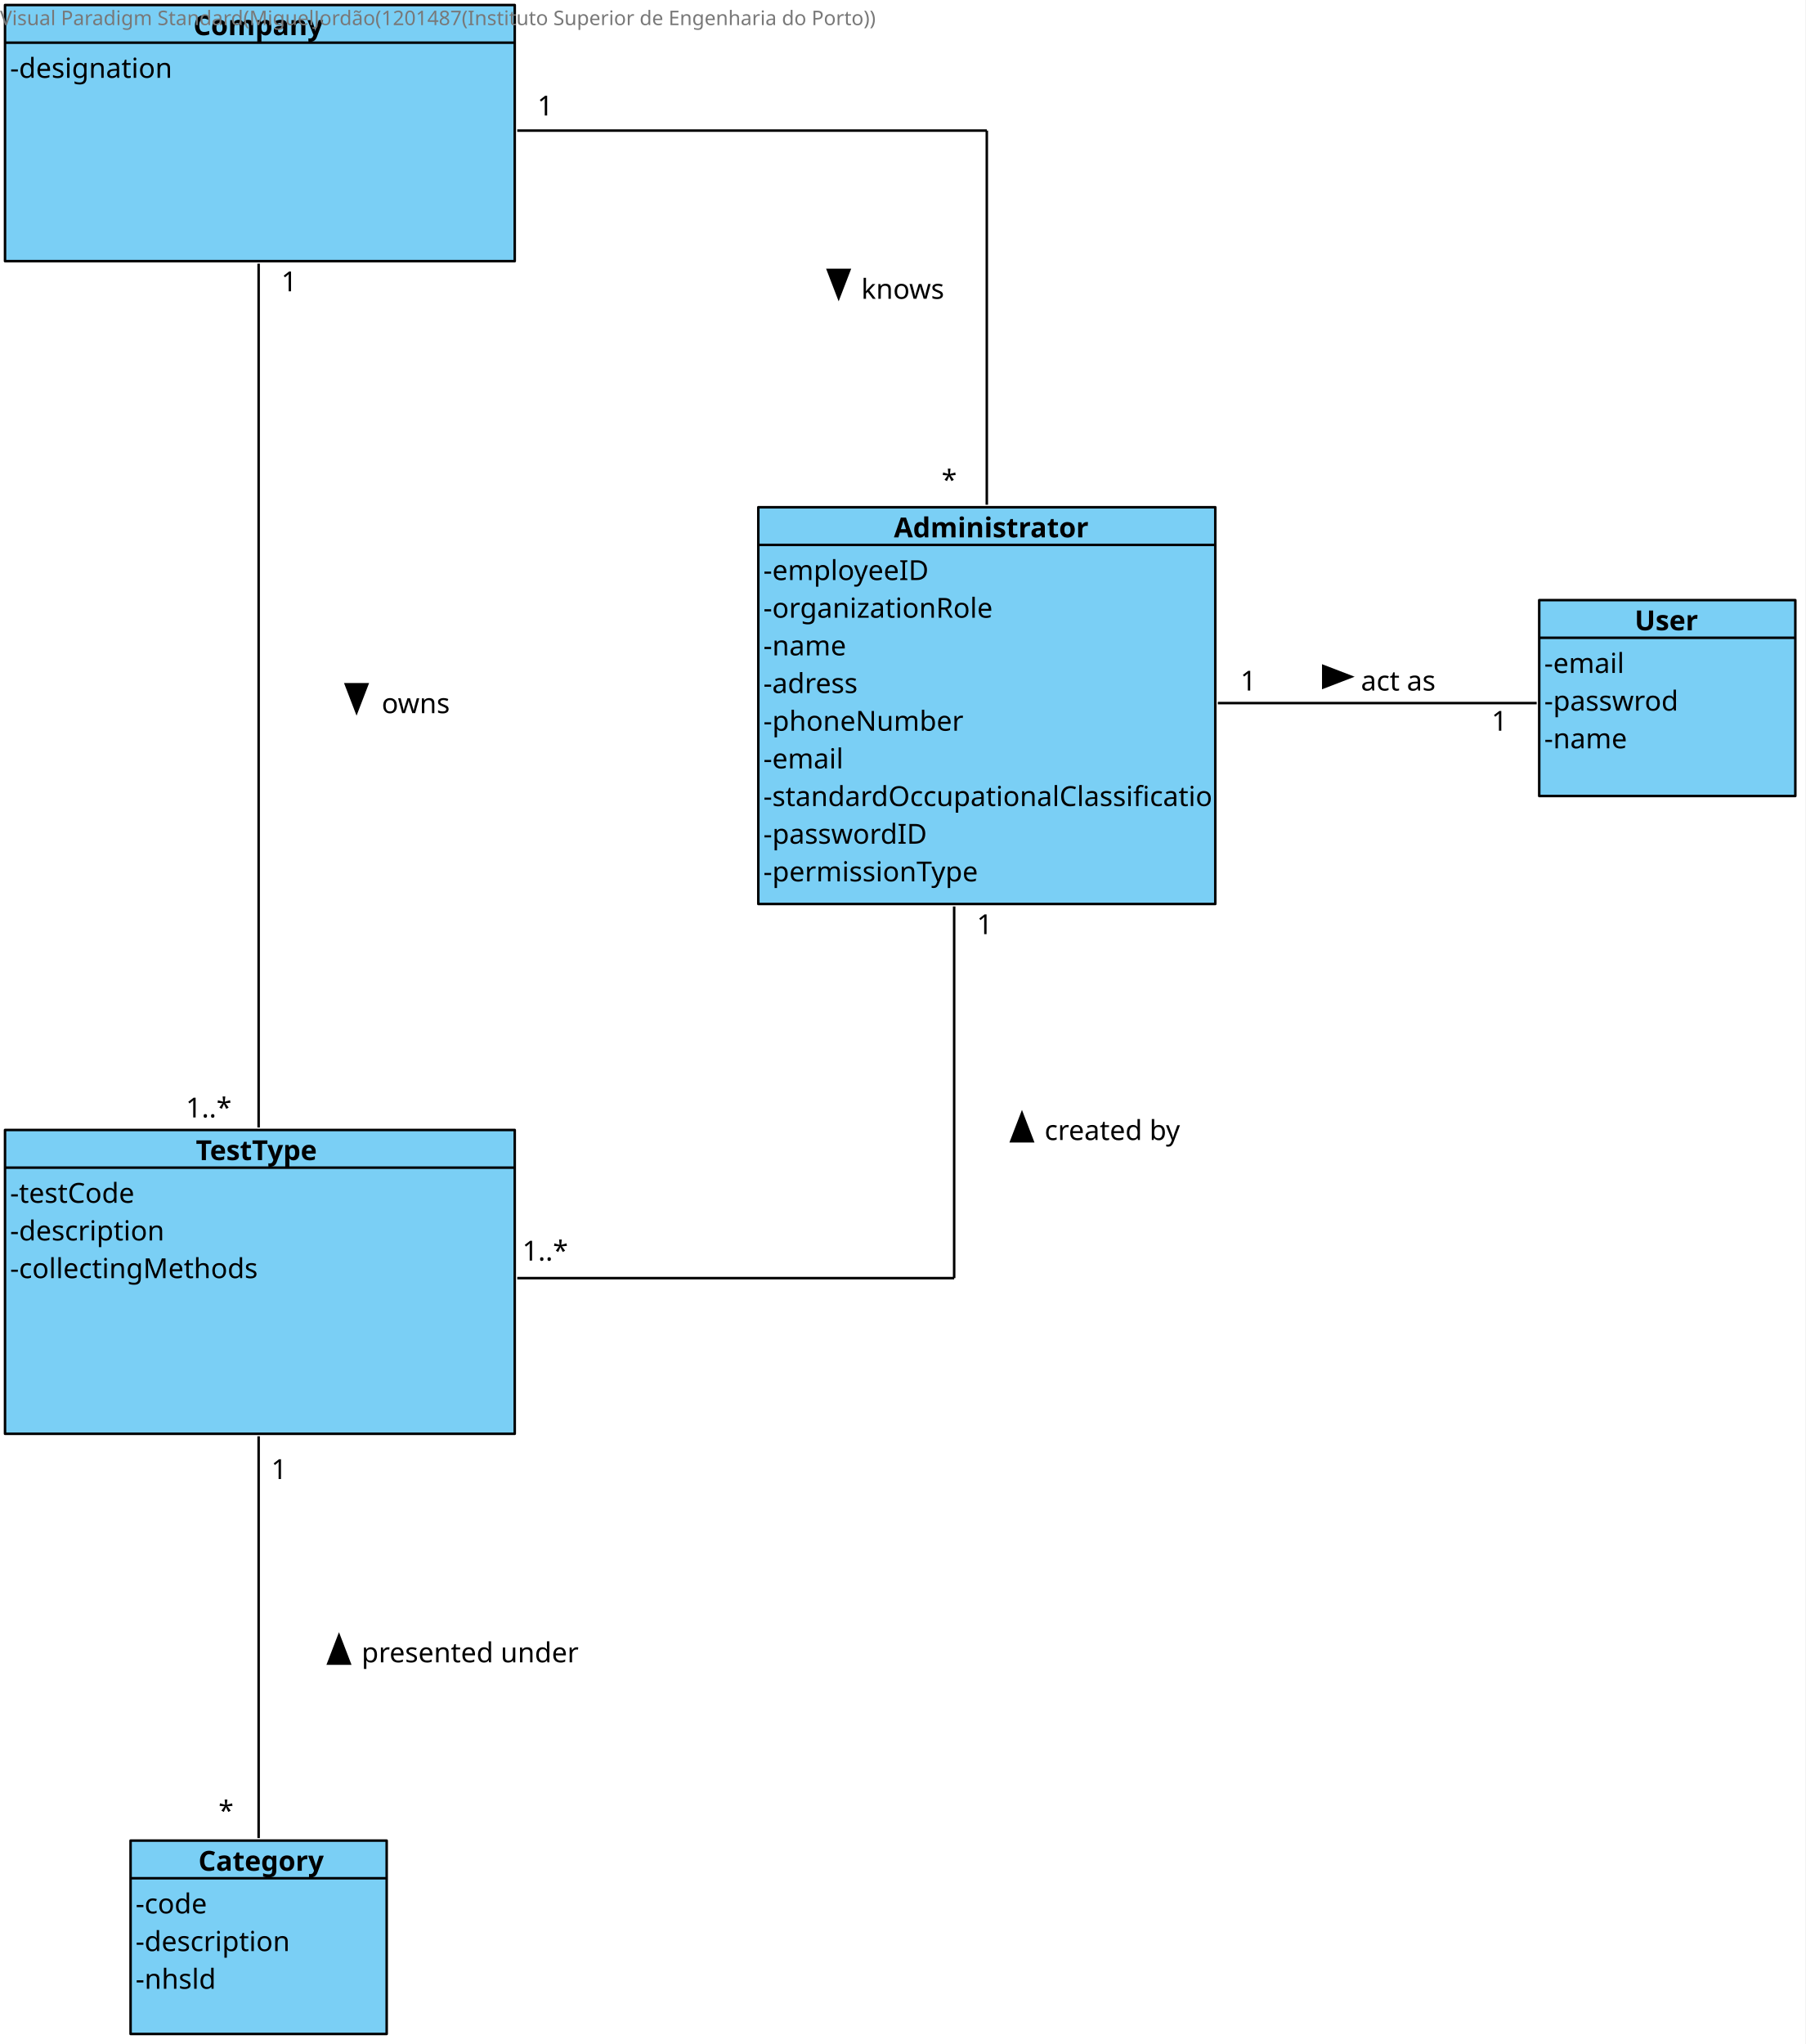
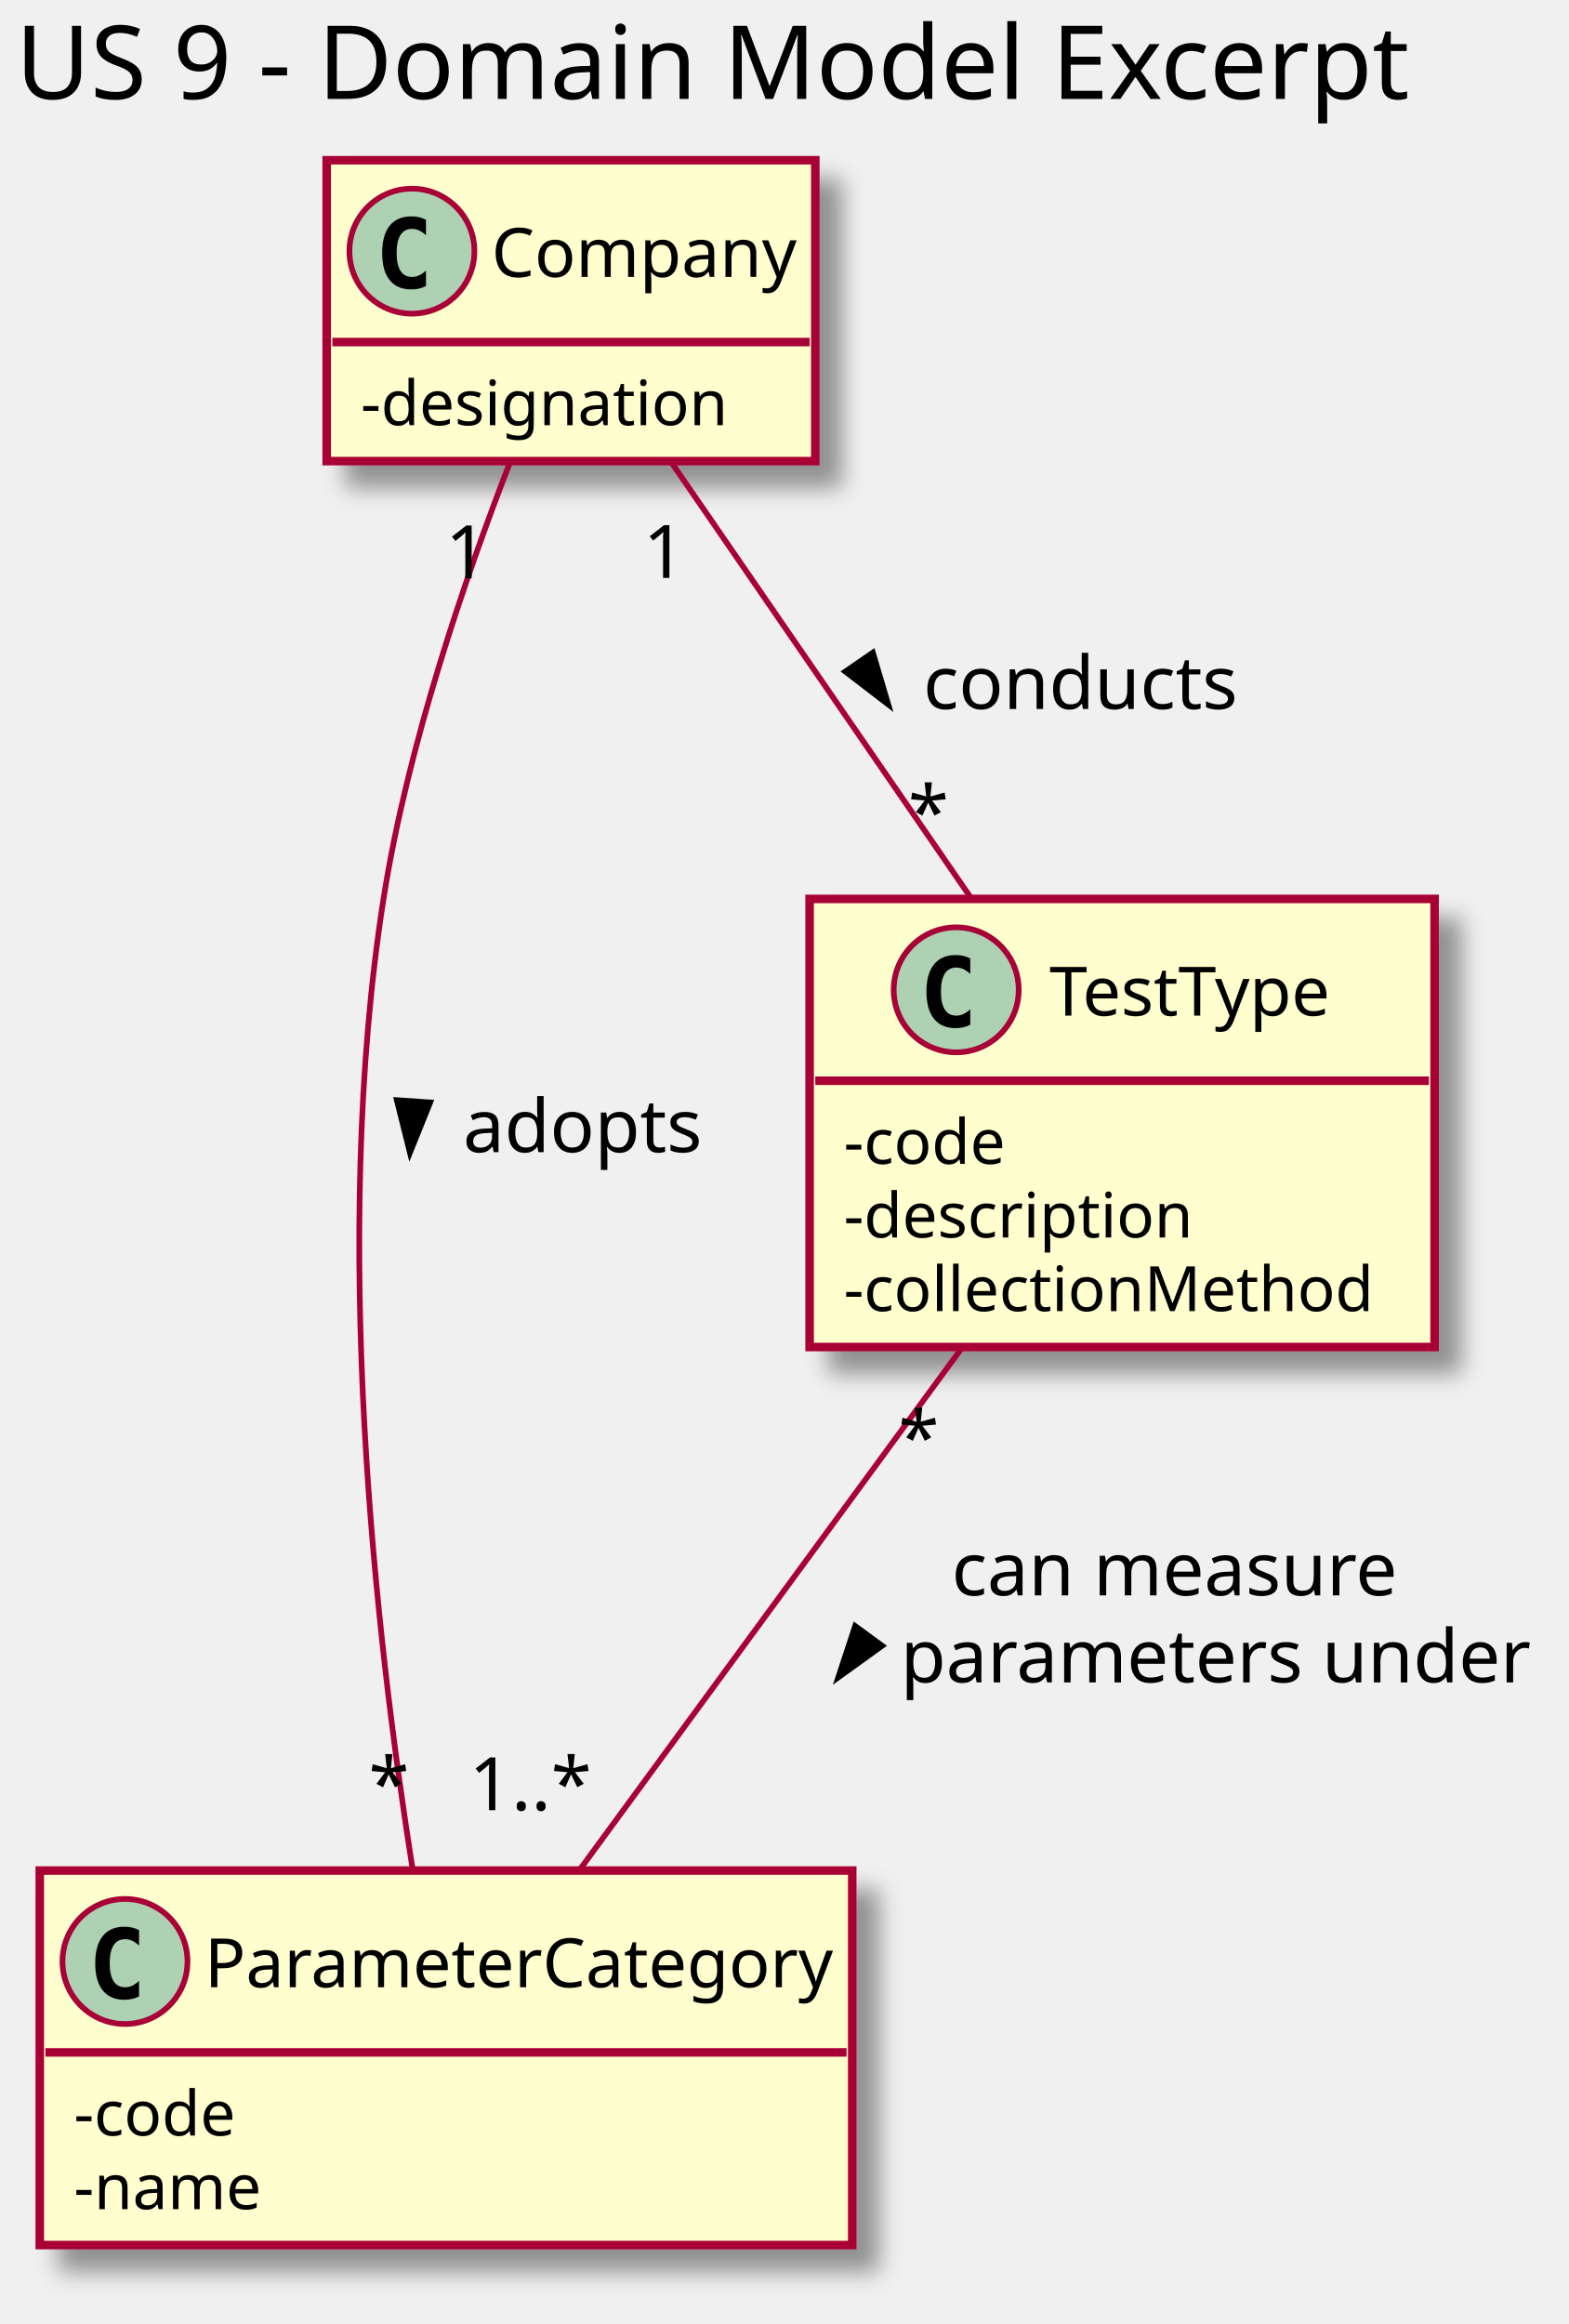
- <svg xmlns="http://www.w3.org/2000/svg" fill-opacity="0" color-rendering="auto" color-interpolation="auto" text-rendering="auto" stroke="rgb(0,0,0)" stroke-linecap="square" width="719" stroke-miterlimit="10" shape-rendering="auto" stroke-opacity="0" fill="rgb(0,0,0)" stroke-dasharray="none" font-weight="normal" stroke-width="1" height="814" font-family="'Dialog'" font-style="normal" stroke-linejoin="miter" font-size="12px" stroke-dashoffset="0" image-rendering="auto">
-   <defs id="genericDefs" />
+ <svg xmlns="http://www.w3.org/2000/svg" contentScriptType="application/ecmascript" contentStyleType="text/css" height="409px" preserveAspectRatio="none" style="width:276px;height:409px;" version="1.1" viewBox="0 0 276 409" width="276px" zoomAndPan="magnify">
+   <defs>
+     <filter height="300%" id="fvn41uv1j6ygu" width="300%" x="-1" y="-1">
+       <feGaussianBlur result="blurOut" stdDeviation="2.0" />
+       <feColorMatrix in="blurOut" result="blurOut2" type="matrix" values="0 0 0 0 0 0 0 0 0 0 0 0 0 0 0 0 0 0 .4 0" />
+       <feOffset dx="4.0" dy="4.0" in="blurOut2" result="blurOut3" />
+       <feBlend in="SourceGraphic" in2="blurOut3" mode="normal" />
+     </filter>
+   </defs>
  <g>
-     <defs id="defs1">
-       <clipPath clipPathUnits="userSpaceOnUse" id="clipPath1">
-         <path d="M-7 -7 L214 -7 L214 113 L-7 113 L-7 -7 Z" />
-       </clipPath>
-       <clipPath clipPathUnits="userSpaceOnUse" id="clipPath2">
-         <path d="M0 0 L0 87 L203 87 L203 0 Z" />
-       </clipPath>
-       <clipPath clipPathUnits="userSpaceOnUse" id="clipPath3">
-         <path d="M0 0 L0 15 L203 15 L203 0 Z" />
-       </clipPath>
-       <clipPath clipPathUnits="userSpaceOnUse" id="clipPath4">
-         <path d="M-7 -7 L193 -7 L193 169 L-7 169 L-7 -7 Z" />
-       </clipPath>
-       <clipPath clipPathUnits="userSpaceOnUse" id="clipPath5">
-         <path d="M0 0 L0 143 L182 143 L182 0 Z" />
-       </clipPath>
-       <clipPath clipPathUnits="userSpaceOnUse" id="clipPath6">
-         <path d="M0 0 L0 15 L182 15 L182 0 Z" />
-       </clipPath>
-       <clipPath clipPathUnits="userSpaceOnUse" id="clipPath7">
-         <path d="M-7 -7 L214 -7 L214 132 L-7 132 L-7 -7 Z" />
-       </clipPath>
-       <clipPath clipPathUnits="userSpaceOnUse" id="clipPath8">
-         <path d="M0 0 L0 106 L203 106 L203 0 Z" />
-       </clipPath>
-       <clipPath clipPathUnits="userSpaceOnUse" id="clipPath9">
-         <path d="M-7 -7 L113 -7 L113 88 L-7 88 L-7 -7 Z" />
-       </clipPath>
-       <clipPath clipPathUnits="userSpaceOnUse" id="clipPath10">
-         <path d="M0 0 L0 62 L102 62 L102 0 Z" />
-       </clipPath>
-       <clipPath clipPathUnits="userSpaceOnUse" id="clipPath11">
-         <path d="M0 0 L0 15 L102 15 L102 0 Z" />
-       </clipPath>
-       <clipPath clipPathUnits="userSpaceOnUse" id="clipPath12">
-         <path d="M-7 -7 L113 -7 L113 89 L-7 89 L-7 -7 Z" />
-       </clipPath>
-       <clipPath clipPathUnits="userSpaceOnUse" id="clipPath13">
-         <path d="M0 0 L0 63 L102 63 L102 0 Z" />
-       </clipPath>
-       <clipPath clipPathUnits="userSpaceOnUse" id="clipPath14">
-         <path d="M-7 -7 L38 -7 L38 26 L-7 26 L-7 -7 Z" />
-       </clipPath>
-       <clipPath clipPathUnits="userSpaceOnUse" id="clipPath15">
-         <path d="M0 0 L0 15 L27 15 L27 0 Z" />
-       </clipPath>
-       <clipPath clipPathUnits="userSpaceOnUse" id="clipPath16">
-         <path d="M-7 -7 L36 -7 L36 26 L-7 26 L-7 -7 Z" />
-       </clipPath>
-       <clipPath clipPathUnits="userSpaceOnUse" id="clipPath17">
-         <path d="M0 0 L0 15 L25 15 L25 0 Z" />
-       </clipPath>
-       <clipPath clipPathUnits="userSpaceOnUse" id="clipPath18">
-         <path d="M-7 -7 L48 -7 L48 26 L-7 26 L-7 -7 Z" />
-       </clipPath>
-       <clipPath clipPathUnits="userSpaceOnUse" id="clipPath19">
-         <path d="M0 0 L0 15 L37 15 L37 0 Z" />
-       </clipPath>
-       <clipPath clipPathUnits="userSpaceOnUse" id="clipPath20">
-         <path d="M0 0 L291 0 L291 253 L0 253 L0 0 Z" />
-       </clipPath>
-       <clipPath clipPathUnits="userSpaceOnUse" id="clipPath21">
-         <path d="M230 105 L230 121 L160 121 L160 105 ZM0 0 L0 253 L291 253 L291 0 Z" />
-       </clipPath>
-       <clipPath clipPathUnits="userSpaceOnUse" id="clipPath22">
-         <path d="M0 0 L104 0 L104 264 L0 264 L0 0 Z" />
-       </clipPath>
-       <clipPath clipPathUnits="userSpaceOnUse" id="clipPath23">
-         <path d="M0 0 L0 264 L104 264 L104 144 L64 144 L64 128 L104 128 L104 0 Z" />
-       </clipPath>
-       <clipPath clipPathUnits="userSpaceOnUse" id="clipPath24">
-         <path d="M0 0 L104 0 L104 448 L0 448 L0 0 Z" />
-       </clipPath>
-       <clipPath clipPathUnits="userSpaceOnUse" id="clipPath25">
-         <path d="M0 0 L0 448 L104 448 L104 233 L71 233 L71 217 L104 217 L104 0 Z" />
-       </clipPath>
-       <clipPath clipPathUnits="userSpaceOnUse" id="clipPath26">
-         <path d="M0 0 L278 0 L278 252 L0 252 L0 0 Z" />
-       </clipPath>
-       <clipPath clipPathUnits="userSpaceOnUse" id="clipPath27">
-         <path d="M0 0 L0 252 L278 252 L278 147 L233 147 L233 131 L278 131 L278 0 Z" />
-       </clipPath>
-       <clipPath clipPathUnits="userSpaceOnUse" id="clipPath28">
-         <path d="M0 0 L231 0 L231 104 L0 104 L0 0 Z" />
-       </clipPath>
-       <clipPath clipPathUnits="userSpaceOnUse" id="clipPath29">
-         <path d="M148 33 L148 49 L80 49 L80 33 ZM0 0 L0 104 L231 104 L231 0 Z" />
-       </clipPath>
-       <clipPath clipPathUnits="userSpaceOnUse" id="clipPath30">
-         <path d="M-68 -16 L136 -16 L136 32 L-68 32 L-68 -16 Z" />
-       </clipPath>
-       <clipPath clipPathUnits="userSpaceOnUse" id="clipPath31">
-         <path d="M-78 -16 L126 -16 L126 32 L-78 32 L-78 -16 Z" />
-       </clipPath>
-       <clipPath clipPathUnits="userSpaceOnUse" id="clipPath32">
-         <path d="M-90 -16 L180 -16 L180 32 L-90 32 L-90 -16 Z" />
-       </clipPath>
-       <clipPath clipPathUnits="userSpaceOnUse" id="clipPath33">
-         <path d="M-100 -16 L170 -16 L170 32 L-100 32 L-100 -16 Z" />
-       </clipPath>
-       <clipPath clipPathUnits="userSpaceOnUse" id="clipPath34">
-         <path d="M-64 -16 L128 -16 L128 32 L-64 32 L-64 -16 Z" />
-       </clipPath>
-       <clipPath clipPathUnits="userSpaceOnUse" id="clipPath35">
-         <path d="M-74 -16 L118 -16 L118 32 L-74 32 L-74 -16 Z" />
-       </clipPath>
-       <clipPath clipPathUnits="userSpaceOnUse" id="clipPath36">
-         <path d="M-119 -16 L238 -16 L238 32 L-119 32 L-119 -16 Z" />
-       </clipPath>
-       <clipPath clipPathUnits="userSpaceOnUse" id="clipPath37">
-         <path d="M-129 -16 L228 -16 L228 32 L-129 32 L-129 -16 Z" />
-       </clipPath>
-       <clipPath clipPathUnits="userSpaceOnUse" id="clipPath38">
-         <path d="M-70 -16 L140 -16 L140 32 L-70 32 L-70 -16 Z" />
-       </clipPath>
-       <clipPath clipPathUnits="userSpaceOnUse" id="clipPath39">
-         <path d="M-80 -16 L130 -16 L130 32 L-80 32 L-80 -16 Z" />
-       </clipPath>
-     </defs>
-     <g fill="white" text-rendering="geometricPrecision" fill-opacity="1" stroke-opacity="1" stroke="white">
-       <rect x="0" width="719" height="814" y="0" stroke="none" />
-     </g>
-     <g font-size="11px" transform="translate(2,2)" fill-opacity="1" fill="rgb(122,207,245)" text-rendering="geometricPrecision" image-rendering="optimizeQuality" font-family="sans-serif" stroke="rgb(122,207,245)" font-weight="bold" stroke-opacity="1">
-       <rect x="0" width="203" height="102" y="0" clip-path="url(#clipPath1)" stroke="none" />
-     </g>
-     <g fill-opacity="1" text-rendering="geometricPrecision" stroke="black" stroke-linecap="butt" transform="translate(2,2)" stroke-miterlimit="0" stroke-opacity="1" fill="black" font-weight="bold" font-family="sans-serif" stroke-linejoin="round" font-size="11px" image-rendering="optimizeQuality">
-       <rect fill="none" x="0" width="203" height="102" y="0" clip-path="url(#clipPath1)" />
-       <line y2="15" fill="none" x1="0" clip-path="url(#clipPath1)" x2="203" y1="15" />
-     </g>
-     <g font-size="11px" transform="matrix(1,0,0,1,2,17)" fill-opacity="1" fill="black" text-rendering="geometricPrecision" image-rendering="optimizeQuality" font-family="sans-serif" stroke="black" stroke-opacity="1">
-       <text x="2" xml:space="preserve" y="14" clip-path="url(#clipPath2)" stroke="none">-designation</text>
-     </g>
-     <g font-size="11px" transform="translate(2,2)" fill-opacity="1" fill="black" text-rendering="geometricPrecision" image-rendering="optimizeQuality" font-family="sans-serif" stroke="black" font-weight="bold" stroke-opacity="1">
-       <text x="75" xml:space="preserve" y="12" clip-path="url(#clipPath3)" stroke="none">Company</text>
-     </g>
-     <g font-size="11px" transform="translate(302,202)" fill-opacity="1" fill="rgb(122,207,245)" text-rendering="geometricPrecision" image-rendering="optimizeQuality" font-family="sans-serif" stroke="rgb(122,207,245)" font-weight="bold" stroke-opacity="1">
-       <rect x="0" width="182" height="158" y="0" clip-path="url(#clipPath4)" stroke="none" />
-     </g>
-     <g fill-opacity="1" text-rendering="geometricPrecision" stroke="black" stroke-linecap="butt" transform="translate(302,202)" stroke-miterlimit="0" stroke-opacity="1" fill="black" font-weight="bold" font-family="sans-serif" stroke-linejoin="round" font-size="11px" image-rendering="optimizeQuality">
-       <rect fill="none" x="0" width="182" height="158" y="0" clip-path="url(#clipPath4)" />
-       <line y2="15" fill="none" x1="0" clip-path="url(#clipPath4)" x2="182" y1="15" />
-     </g>
-     <g font-size="11px" transform="matrix(1,0,0,1,302,217)" fill-opacity="1" fill="black" text-rendering="geometricPrecision" image-rendering="optimizeQuality" font-family="sans-serif" stroke="black" stroke-opacity="1">
-       <text x="2" xml:space="preserve" y="14" clip-path="url(#clipPath5)" stroke="none">-employeeID</text>
-     </g>
-     <g font-size="11px" transform="matrix(1,0,0,1,302,217)" fill-opacity="1" fill="black" text-rendering="geometricPrecision" image-rendering="optimizeQuality" font-family="sans-serif" stroke="black" stroke-opacity="1">
-       <text x="2" xml:space="preserve" y="29" clip-path="url(#clipPath5)" stroke="none">-organizationRole</text>
-     </g>
-     <g font-size="11px" transform="matrix(1,0,0,1,302,217)" fill-opacity="1" fill="black" text-rendering="geometricPrecision" image-rendering="optimizeQuality" font-family="sans-serif" stroke="black" stroke-opacity="1">
-       <text x="2" xml:space="preserve" y="44" clip-path="url(#clipPath5)" stroke="none">-name</text>
-     </g>
-     <g font-size="11px" transform="matrix(1,0,0,1,302,217)" fill-opacity="1" fill="black" text-rendering="geometricPrecision" image-rendering="optimizeQuality" font-family="sans-serif" stroke="black" stroke-opacity="1">
-       <text x="2" xml:space="preserve" y="59" clip-path="url(#clipPath5)" stroke="none">-adress</text>
-     </g>
-     <g font-size="11px" transform="matrix(1,0,0,1,302,217)" fill-opacity="1" fill="black" text-rendering="geometricPrecision" image-rendering="optimizeQuality" font-family="sans-serif" stroke="black" stroke-opacity="1">
-       <text x="2" xml:space="preserve" y="74" clip-path="url(#clipPath5)" stroke="none">-phoneNumber</text>
-     </g>
-     <g font-size="11px" transform="matrix(1,0,0,1,302,217)" fill-opacity="1" fill="black" text-rendering="geometricPrecision" image-rendering="optimizeQuality" font-family="sans-serif" stroke="black" stroke-opacity="1">
-       <text x="2" xml:space="preserve" y="89" clip-path="url(#clipPath5)" stroke="none">-email</text>
-     </g>
-     <g font-size="11px" transform="matrix(1,0,0,1,302,217)" fill-opacity="1" fill="black" text-rendering="geometricPrecision" image-rendering="optimizeQuality" font-family="sans-serif" stroke="black" stroke-opacity="1">
-       <text x="2" xml:space="preserve" y="104" clip-path="url(#clipPath5)" stroke="none">-standardOccupationalClassification</text>
-     </g>
-     <g font-size="11px" transform="matrix(1,0,0,1,302,217)" fill-opacity="1" fill="black" text-rendering="geometricPrecision" image-rendering="optimizeQuality" font-family="sans-serif" stroke="black" stroke-opacity="1">
-       <text x="2" xml:space="preserve" y="119" clip-path="url(#clipPath5)" stroke="none">-passwordID</text>
-     </g>
-     <g font-size="11px" transform="matrix(1,0,0,1,302,217)" fill-opacity="1" fill="black" text-rendering="geometricPrecision" image-rendering="optimizeQuality" font-family="sans-serif" stroke="black" stroke-opacity="1">
-       <text x="2" xml:space="preserve" y="134" clip-path="url(#clipPath5)" stroke="none">-permissionType</text>
-     </g>
-     <g font-size="11px" transform="translate(302,202)" fill-opacity="1" fill="black" text-rendering="geometricPrecision" image-rendering="optimizeQuality" font-family="sans-serif" stroke="black" font-weight="bold" stroke-opacity="1">
-       <text x="54" xml:space="preserve" y="12" clip-path="url(#clipPath6)" stroke="none">Administrator</text>
-     </g>
-     <g font-size="11px" transform="translate(2,450)" fill-opacity="1" fill="rgb(122,207,245)" text-rendering="geometricPrecision" image-rendering="optimizeQuality" font-family="sans-serif" stroke="rgb(122,207,245)" font-weight="bold" stroke-opacity="1">
-       <rect x="0" width="203" height="121" y="0" clip-path="url(#clipPath7)" stroke="none" />
-     </g>
-     <g fill-opacity="1" text-rendering="geometricPrecision" stroke="black" stroke-linecap="butt" transform="translate(2,450)" stroke-miterlimit="0" stroke-opacity="1" fill="black" font-weight="bold" font-family="sans-serif" stroke-linejoin="round" font-size="11px" image-rendering="optimizeQuality">
-       <rect fill="none" x="0" width="203" height="121" y="0" clip-path="url(#clipPath7)" />
-       <line y2="15" fill="none" x1="0" clip-path="url(#clipPath7)" x2="203" y1="15" />
-     </g>
-     <g font-size="11px" transform="matrix(1,0,0,1,2,465)" fill-opacity="1" fill="black" text-rendering="geometricPrecision" image-rendering="optimizeQuality" font-family="sans-serif" stroke="black" stroke-opacity="1">
-       <text x="2" xml:space="preserve" y="14" clip-path="url(#clipPath8)" stroke="none">-testCode</text>
-     </g>
-     <g font-size="11px" transform="matrix(1,0,0,1,2,465)" fill-opacity="1" fill="black" text-rendering="geometricPrecision" image-rendering="optimizeQuality" font-family="sans-serif" stroke="black" stroke-opacity="1">
-       <text x="2" xml:space="preserve" y="29" clip-path="url(#clipPath8)" stroke="none">-description</text>
-     </g>
-     <g font-size="11px" transform="matrix(1,0,0,1,2,465)" fill-opacity="1" fill="black" text-rendering="geometricPrecision" image-rendering="optimizeQuality" font-family="sans-serif" stroke="black" stroke-opacity="1">
-       <text x="2" xml:space="preserve" y="44" clip-path="url(#clipPath8)" stroke="none">-collectingMethods</text>
-     </g>
-     <g font-size="11px" transform="translate(2,450)" fill-opacity="1" fill="black" text-rendering="geometricPrecision" image-rendering="optimizeQuality" font-family="sans-serif" stroke="black" font-weight="bold" stroke-opacity="1">
-       <text x="76" xml:space="preserve" y="12" clip-path="url(#clipPath3)" stroke="none">TestType</text>
-     </g>
-     <g font-size="11px" transform="translate(52,733)" fill-opacity="1" fill="rgb(122,207,245)" text-rendering="geometricPrecision" image-rendering="optimizeQuality" font-family="sans-serif" stroke="rgb(122,207,245)" font-weight="bold" stroke-opacity="1">
-       <rect x="0" width="102" height="77" y="0" clip-path="url(#clipPath9)" stroke="none" />
-     </g>
-     <g fill-opacity="1" text-rendering="geometricPrecision" stroke="black" stroke-linecap="butt" transform="translate(52,733)" stroke-miterlimit="0" stroke-opacity="1" fill="black" font-weight="bold" font-family="sans-serif" stroke-linejoin="round" font-size="11px" image-rendering="optimizeQuality">
-       <rect fill="none" x="0" width="102" height="77" y="0" clip-path="url(#clipPath9)" />
-       <line y2="15" fill="none" x1="0" clip-path="url(#clipPath9)" x2="102" y1="15" />
-     </g>
-     <g font-size="11px" transform="matrix(1,0,0,1,52,748)" fill-opacity="1" fill="black" text-rendering="geometricPrecision" image-rendering="optimizeQuality" font-family="sans-serif" stroke="black" stroke-opacity="1">
-       <text x="2" xml:space="preserve" y="14" clip-path="url(#clipPath10)" stroke="none">-code</text>
-     </g>
-     <g font-size="11px" transform="matrix(1,0,0,1,52,748)" fill-opacity="1" fill="black" text-rendering="geometricPrecision" image-rendering="optimizeQuality" font-family="sans-serif" stroke="black" stroke-opacity="1">
-       <text x="2" xml:space="preserve" y="29" clip-path="url(#clipPath10)" stroke="none">-description</text>
-     </g>
-     <g font-size="11px" transform="matrix(1,0,0,1,52,748)" fill-opacity="1" fill="black" text-rendering="geometricPrecision" image-rendering="optimizeQuality" font-family="sans-serif" stroke="black" stroke-opacity="1">
-       <text x="2" xml:space="preserve" y="44" clip-path="url(#clipPath10)" stroke="none">-nhsld</text>
-     </g>
-     <g font-size="11px" transform="translate(52,733)" fill-opacity="1" fill="black" text-rendering="geometricPrecision" image-rendering="optimizeQuality" font-family="sans-serif" stroke="black" font-weight="bold" stroke-opacity="1">
-       <text x="27" xml:space="preserve" y="12" clip-path="url(#clipPath11)" stroke="none">Category</text>
-     </g>
-     <g font-size="11px" transform="translate(613,239)" fill-opacity="1" fill="rgb(122,207,245)" text-rendering="geometricPrecision" image-rendering="optimizeQuality" font-family="sans-serif" stroke="rgb(122,207,245)" font-weight="bold" stroke-opacity="1">
-       <rect x="0" width="102" height="78" y="0" clip-path="url(#clipPath12)" stroke="none" />
-     </g>
-     <g fill-opacity="1" text-rendering="geometricPrecision" stroke="black" stroke-linecap="butt" transform="translate(613,239)" stroke-miterlimit="0" stroke-opacity="1" fill="black" font-weight="bold" font-family="sans-serif" stroke-linejoin="round" font-size="11px" image-rendering="optimizeQuality">
-       <rect fill="none" x="0" width="102" height="78" y="0" clip-path="url(#clipPath12)" />
-       <line y2="15" fill="none" x1="0" clip-path="url(#clipPath12)" x2="102" y1="15" />
-     </g>
-     <g font-size="11px" transform="matrix(1,0,0,1,613,254)" fill-opacity="1" fill="black" text-rendering="geometricPrecision" image-rendering="optimizeQuality" font-family="sans-serif" stroke="black" stroke-opacity="1">
-       <text x="2" xml:space="preserve" y="14" clip-path="url(#clipPath13)" stroke="none">-email</text>
-     </g>
-     <g font-size="11px" transform="matrix(1,0,0,1,613,254)" fill-opacity="1" fill="black" text-rendering="geometricPrecision" image-rendering="optimizeQuality" font-family="sans-serif" stroke="black" stroke-opacity="1">
-       <text x="2" xml:space="preserve" y="29" clip-path="url(#clipPath13)" stroke="none">-passwrod</text>
-     </g>
-     <g font-size="11px" transform="matrix(1,0,0,1,613,254)" fill-opacity="1" fill="black" text-rendering="geometricPrecision" image-rendering="optimizeQuality" font-family="sans-serif" stroke="black" stroke-opacity="1">
-       <text x="2" xml:space="preserve" y="44" clip-path="url(#clipPath13)" stroke="none">-name</text>
-     </g>
-     <g font-size="11px" transform="translate(613,239)" fill-opacity="1" fill="black" text-rendering="geometricPrecision" image-rendering="optimizeQuality" font-family="sans-serif" stroke="black" font-weight="bold" stroke-opacity="1">
-       <text x="38" xml:space="preserve" y="12" clip-path="url(#clipPath11)" stroke="none">User</text>
-     </g>
-     <g font-size="11px" transform="translate(204,34)" fill-opacity="1" fill="black" text-rendering="geometricPrecision" image-rendering="optimizeQuality" font-family="sans-serif" stroke="black" stroke-opacity="1">
-       <text x="10" xml:space="preserve" y="12" clip-path="url(#clipPath15)" stroke="none">1</text>
-     </g>
-     <g font-size="11px" transform="translate(365,183)" fill-opacity="1" fill="black" text-rendering="geometricPrecision" image-rendering="optimizeQuality" font-family="sans-serif" stroke="black" stroke-opacity="1">
-       <text x="10" xml:space="preserve" y="12" clip-path="url(#clipPath17)" stroke="none">*</text>
-     </g>
-     <g font-size="11px" transform="translate(77,713)" fill-opacity="1" fill="black" text-rendering="geometricPrecision" image-rendering="optimizeQuality" font-family="sans-serif" stroke="black" stroke-opacity="1">
-       <text x="10" xml:space="preserve" y="12" clip-path="url(#clipPath17)" stroke="none">*</text>
-     </g>
-     <g font-size="11px" transform="translate(98,577)" fill-opacity="1" fill="black" text-rendering="geometricPrecision" image-rendering="optimizeQuality" font-family="sans-serif" stroke="black" stroke-opacity="1">
-       <text x="10" xml:space="preserve" y="12" clip-path="url(#clipPath15)" stroke="none">1</text>
-     </g>
-     <g font-size="11px" transform="translate(484,263)" fill-opacity="1" fill="black" text-rendering="geometricPrecision" image-rendering="optimizeQuality" font-family="sans-serif" stroke="black" stroke-opacity="1">
-       <text x="10" xml:space="preserve" y="12" clip-path="url(#clipPath15)" stroke="none">1</text>
-     </g>
-     <g font-size="11px" transform="translate(584,279)" fill-opacity="1" fill="black" text-rendering="geometricPrecision" image-rendering="optimizeQuality" font-family="sans-serif" stroke="black" stroke-opacity="1">
-       <text x="10" xml:space="preserve" y="12" clip-path="url(#clipPath15)" stroke="none">1</text>
-     </g>
-     <g font-size="11px" transform="translate(102,104)" fill-opacity="1" fill="black" text-rendering="geometricPrecision" image-rendering="optimizeQuality" font-family="sans-serif" stroke="black" stroke-opacity="1">
-       <text x="10" xml:space="preserve" y="12" clip-path="url(#clipPath15)" stroke="none">1</text>
-     </g>
-     <g font-size="11px" transform="translate(64,433)" fill-opacity="1" fill="black" text-rendering="geometricPrecision" image-rendering="optimizeQuality" font-family="sans-serif" stroke="black" stroke-opacity="1">
-       <text x="10" xml:space="preserve" y="12" clip-path="url(#clipPath19)" stroke="none">1..*</text>
-     </g>
-     <g font-size="11px" transform="translate(198,490)" fill-opacity="1" fill="black" text-rendering="geometricPrecision" image-rendering="optimizeQuality" font-family="sans-serif" stroke="black" stroke-opacity="1">
-       <text x="10" xml:space="preserve" y="12" clip-path="url(#clipPath19)" stroke="none">1..*</text>
-     </g>
-     <g font-size="11px" transform="translate(379,360)" fill-opacity="1" fill="black" text-rendering="geometricPrecision" image-rendering="optimizeQuality" font-family="sans-serif" stroke="black" stroke-opacity="1">
-       <text x="10" xml:space="preserve" y="12" clip-path="url(#clipPath15)" stroke="none">1</text>
-     </g>
-     <g stroke-linecap="butt" font-size="11px" transform="translate(156,2)" fill-opacity="1" fill="black" text-rendering="geometricPrecision" image-rendering="optimizeQuality" font-family="sans-serif" stroke-linejoin="round" stroke="black" stroke-opacity="1">
-       <line y2="50" fill="none" x1="50" clip-path="url(#clipPath21)" x2="237" y1="50" />
-       <line y2="199" fill="none" x1="237" clip-path="url(#clipPath21)" x2="237" y1="50" />
-     </g>
-     <g stroke-linecap="butt" font-size="11px" transform="translate(53,522)" fill-opacity="1" fill="black" text-rendering="geometricPrecision" image-rendering="optimizeQuality" font-family="sans-serif" stroke-linejoin="round" stroke="black" stroke-opacity="1">
-       <line y2="50" fill="none" x1="50" clip-path="url(#clipPath23)" x2="50" y1="210" />
-     </g>
-     <g stroke-linecap="butt" font-size="11px" transform="translate(53,55)" fill-opacity="1" fill="black" text-rendering="geometricPrecision" image-rendering="optimizeQuality" font-family="sans-serif" stroke-linejoin="round" stroke="black" stroke-opacity="1">
-       <line y2="394" fill="none" x1="50" clip-path="url(#clipPath25)" x2="50" y1="50" />
-     </g>
-     <g stroke-linecap="butt" font-size="11px" transform="translate(156,311)" fill-opacity="1" fill="black" text-rendering="geometricPrecision" image-rendering="optimizeQuality" font-family="sans-serif" stroke-linejoin="round" stroke="black" stroke-opacity="1">
-       <line y2="198" fill="none" x1="50" clip-path="url(#clipPath27)" x2="224" y1="198" />
-       <line y2="50" fill="none" x1="224" clip-path="url(#clipPath27)" x2="224" y1="198" />
-     </g>
-     <g stroke-linecap="butt" font-size="11px" transform="translate(435,230)" fill-opacity="1" fill="black" text-rendering="geometricPrecision" image-rendering="optimizeQuality" font-family="sans-serif" stroke-linejoin="round" stroke="black" stroke-opacity="1">
-       <line y2="50" fill="none" x1="50" clip-path="url(#clipPath29)" x2="177" y1="50" />
-     </g>
-     <g font-size="11px" transform="translate(525,263)" fill-opacity="1" fill="black" text-rendering="geometricPrecision" image-rendering="optimizeQuality" font-family="sans-serif" stroke="black" stroke-opacity="1">
-       <path d="M14.5 6.5 L1.5 11.5 L1.5 1.5 Z" stroke="none" clip-path="url(#clipPath31)" />
-       <text x="27" xml:space="preserve" y="12" clip-path="url(#clipPath30)" transform="translate(-10,0)" stroke="none">act as</text>
-     </g>
-     <g font-size="11px" transform="translate(399,442)" fill-opacity="1" fill="black" text-rendering="geometricPrecision" image-rendering="optimizeQuality" font-family="sans-serif" stroke="black" stroke-opacity="1">
-       <path d="M8 0 L13 13 L3 13 Z" stroke="none" clip-path="url(#clipPath33)" />
-       <text x="27" xml:space="preserve" y="12" clip-path="url(#clipPath32)" transform="translate(-10,0)" stroke="none">created by</text>
-     </g>
-     <g font-size="11px" transform="translate(134,272)" fill-opacity="1" fill="black" text-rendering="geometricPrecision" image-rendering="optimizeQuality" font-family="sans-serif" stroke="black" stroke-opacity="1">
-       <path d="M8 13 L3 0 L13 0 Z" stroke="none" clip-path="url(#clipPath35)" />
-       <text x="28" xml:space="preserve" y="12" clip-path="url(#clipPath34)" transform="translate(-10,0)" stroke="none">owns</text>
-     </g>
-     <g font-size="11px" transform="translate(127,650)" fill-opacity="1" fill="black" text-rendering="geometricPrecision" image-rendering="optimizeQuality" font-family="sans-serif" stroke="black" stroke-opacity="1">
-       <path d="M8 0 L13 13 L3 13 Z" stroke="none" clip-path="url(#clipPath37)" />
-       <text x="27" xml:space="preserve" y="12" clip-path="url(#clipPath36)" transform="translate(-10,0)" stroke="none">presented under</text>
-     </g>
-     <g font-size="11px" transform="translate(326,107)" fill-opacity="1" fill="black" text-rendering="geometricPrecision" image-rendering="optimizeQuality" font-family="sans-serif" stroke="black" stroke-opacity="1">
-       <path d="M8 13 L3 0 L13 0 Z" stroke="none" clip-path="url(#clipPath39)" />
-       <text x="27" xml:space="preserve" y="12" clip-path="url(#clipPath38)" transform="translate(-10,0)" stroke="none">knows</text>
-     </g>
-     <g font-size="8px" fill-opacity="1" fill="rgb(120,120,120)" text-rendering="geometricPrecision" image-rendering="optimizeQuality" stroke="rgb(120,120,120)" stroke-opacity="1">
-       <text x="0" xml:space="preserve" y="10" stroke="none">Visual Paradigm Standard(MiguelJordão(1201487(Instituto Superior de Engenharia do Porto))</text>
-     </g>
+     <text fill="#000000" font-family="sans-serif" font-size="18" lengthAdjust="spacingAndGlyphs" textLength="258" x="2.75" y="17.402">US 9 - Domain Model Excerpt</text>
+     <rect codeLine="9" fill="#FEFECE" filter="url(#fvn41uv1j6ygu)" height="52.955" id="Company" style="stroke: #A80036; stroke-width: 1.5;" width="86" x="57.5" y="28.199" />
+     <ellipse cx="72.5" cy="44.199" fill="#ADD1B2" rx="11" ry="11" style="stroke: #A80036; stroke-width: 1.0;" />
+     <path d="M74.973,50.342 Q74.392,50.641 73.753,50.791 Q73.114,50.94 72.408,50.94 Q69.901,50.94 68.582,49.288 Q67.262,47.636 67.262,44.515 Q67.262,41.386 68.582,39.734 Q69.901,38.082 72.408,38.082 Q73.114,38.082 73.761,38.231 Q74.409,38.381 74.973,38.68 L74.973,41.402 Q74.342,40.821 73.749,40.551 Q73.155,40.282 72.524,40.282 Q71.18,40.282 70.495,41.348 Q69.81,42.415 69.81,44.515 Q69.81,46.607 70.495,47.674 Q71.18,48.74 72.524,48.74 Q73.155,48.74 73.749,48.471 Q74.342,48.201 74.973,47.62 Z " fill="#000000" />
+     <text fill="#000000" font-family="sans-serif" font-size="12" lengthAdjust="spacingAndGlyphs" textLength="54" x="86.5" y="48.734">Company</text>
+     <line style="stroke: #A80036; stroke-width: 1.5;" x1="58.5" x2="142.5" y1="60.199" y2="60.199" />
+     <text fill="#000000" font-family="sans-serif" font-size="11" lengthAdjust="spacingAndGlyphs" textLength="69" x="63.5" y="74.834">-designation</text>
+     <rect codeLine="14" fill="#FEFECE" filter="url(#fvn41uv1j6ygu)" height="65.91" id="ParameterCategory" style="stroke: #A80036; stroke-width: 1.5;" width="143" x="7" y="329.199" />
+     <ellipse cx="22" cy="345.199" fill="#ADD1B2" rx="11" ry="11" style="stroke: #A80036; stroke-width: 1.0;" />
+     <path d="M24.473,351.342 Q23.892,351.641 23.253,351.791 Q22.614,351.94 21.908,351.94 Q19.401,351.94 18.081,350.288 Q16.762,348.636 16.762,345.515 Q16.762,342.386 18.081,340.734 Q19.401,339.082 21.908,339.082 Q22.614,339.082 23.261,339.231 Q23.909,339.381 24.473,339.68 L24.473,342.402 Q23.842,341.821 23.249,341.551 Q22.655,341.282 22.024,341.282 Q20.68,341.282 19.995,342.348 Q19.31,343.415 19.31,345.515 Q19.31,347.607 19.995,348.674 Q20.68,349.74 22.024,349.74 Q22.655,349.74 23.249,349.471 Q23.842,349.201 24.473,348.62 Z " fill="#000000" />
+     <text fill="#000000" font-family="sans-serif" font-size="12" lengthAdjust="spacingAndGlyphs" textLength="111" x="36" y="349.734">ParameterCategory</text>
+     <line style="stroke: #A80036; stroke-width: 1.5;" x1="8" x2="149" y1="361.199" y2="361.199" />
+     <text fill="#000000" font-family="sans-serif" font-size="11" lengthAdjust="spacingAndGlyphs" textLength="32" x="13" y="375.834">-code</text>
+     <text fill="#000000" font-family="sans-serif" font-size="11" lengthAdjust="spacingAndGlyphs" textLength="35" x="13" y="388.789">-name</text>
+     <rect codeLine="20" fill="#FEFECE" filter="url(#fvn41uv1j6ygu)" height="78.865" id="TestType" style="stroke: #A80036; stroke-width: 1.5;" width="110" x="142.5" y="158.199" />
+     <ellipse cx="168.3" cy="174.199" fill="#ADD1B2" rx="11" ry="11" style="stroke: #A80036; stroke-width: 1.0;" />
+     <path d="M170.773,180.342 Q170.192,180.641 169.553,180.791 Q168.914,180.94 168.208,180.94 Q165.701,180.94 164.381,179.288 Q163.062,177.636 163.062,174.515 Q163.062,171.386 164.381,169.734 Q165.701,168.082 168.208,168.082 Q168.914,168.082 169.561,168.231 Q170.209,168.381 170.773,168.68 L170.773,171.402 Q170.142,170.821 169.549,170.552 Q168.955,170.282 168.324,170.282 Q166.98,170.282 166.295,171.348 Q165.61,172.415 165.61,174.515 Q165.61,176.607 166.295,177.674 Q166.98,178.74 168.324,178.74 Q168.955,178.74 169.549,178.47 Q170.142,178.201 170.773,177.62 Z " fill="#000000" />
+     <text fill="#000000" font-family="sans-serif" font-size="12" lengthAdjust="spacingAndGlyphs" textLength="54" x="184.7" y="178.734">TestType</text>
+     <line style="stroke: #A80036; stroke-width: 1.5;" x1="143.5" x2="251.5" y1="190.199" y2="190.199" />
+     <text fill="#000000" font-family="sans-serif" font-size="11" lengthAdjust="spacingAndGlyphs" textLength="32" x="148.5" y="204.834">-code</text>
+     <text fill="#000000" font-family="sans-serif" font-size="11" lengthAdjust="spacingAndGlyphs" textLength="67" x="148.5" y="217.789">-description</text>
+     <text fill="#000000" font-family="sans-serif" font-size="11" lengthAdjust="spacingAndGlyphs" textLength="98" x="148.5" y="230.744">-collectionMethod</text>
+     <path codeLine="27" d="M118.07,81.229 C132.81,102.659 154.09,133.599 170.92,158.059 " fill="none" id="Company-TestType" style="stroke: #A80036; stroke-width: 1.0;" />
+     <polygon fill="#000000" points="156.334,123.974,153.629,114.856,148.786,118.187,156.334,123.974" style="stroke: #000000; stroke-width: 1.0;" />
+     <text fill="#000000" font-family="sans-serif" font-size="13" lengthAdjust="spacingAndGlyphs" textLength="58" x="162.5" y="124.768">conducts</text>
+     <text fill="#000000" font-family="sans-serif" font-size="13" lengthAdjust="spacingAndGlyphs" textLength="8" x="113.208" y="101.708">1</text>
+     <text fill="#000000" font-family="sans-serif" font-size="13" lengthAdjust="spacingAndGlyphs" textLength="6" x="159.836" y="147.564">*</text>
+     <path codeLine="28" d="M89.8,81.279 C81.87,101.689 71.73,131.239 67.5,158.199 C58.11,217.999 66.24,288.779 72.63,328.989 " fill="none" id="Company-ParameterCategory" style="stroke: #A80036; stroke-width: 1.0;" />
+     <polygon fill="#000000" points="72.154,202.843,75.712,194.022,69.848,193.616,72.154,202.843" style="stroke: #000000; stroke-width: 1.0;" />
+     <text fill="#000000" font-family="sans-serif" font-size="13" lengthAdjust="spacingAndGlyphs" textLength="43" x="81.5" y="202.768">adopts</text>
+     <text fill="#000000" font-family="sans-serif" font-size="13" lengthAdjust="spacingAndGlyphs" textLength="8" x="78.401" y="101.77">1</text>
+     <text fill="#000000" font-family="sans-serif" font-size="13" lengthAdjust="spacingAndGlyphs" textLength="6" x="64.884" y="318.582">*</text>
+     <path codeLine="31" d="M169.3,237.209 C148.82,265.179 121.42,302.589 102.09,328.979 " fill="none" id="TestType-ParameterCategory" style="stroke: #A80036; stroke-width: 1.0;" />
+     <text fill="#000000" font-family="sans-serif" font-size="13" lengthAdjust="spacingAndGlyphs" textLength="79" x="167.5" y="280.768">can measure</text>
+     <polygon fill="#000000" points="147.546,295.199,155.261,289.638,150.519,286.165,147.546,295.199" style="stroke: #000000; stroke-width: 1.0;" />
+     <text fill="#000000" font-family="sans-serif" font-size="13" lengthAdjust="spacingAndGlyphs" textLength="110" x="158.5" y="296.078">parameters under</text>
+     <text fill="#000000" font-family="sans-serif" font-size="13" lengthAdjust="spacingAndGlyphs" textLength="6" x="158.132" y="257.601">*</text>
+     <text fill="#000000" font-family="sans-serif" font-size="13" lengthAdjust="spacingAndGlyphs" textLength="22" x="82.569" y="318.57">1..*</text>
  </g>
</svg>
